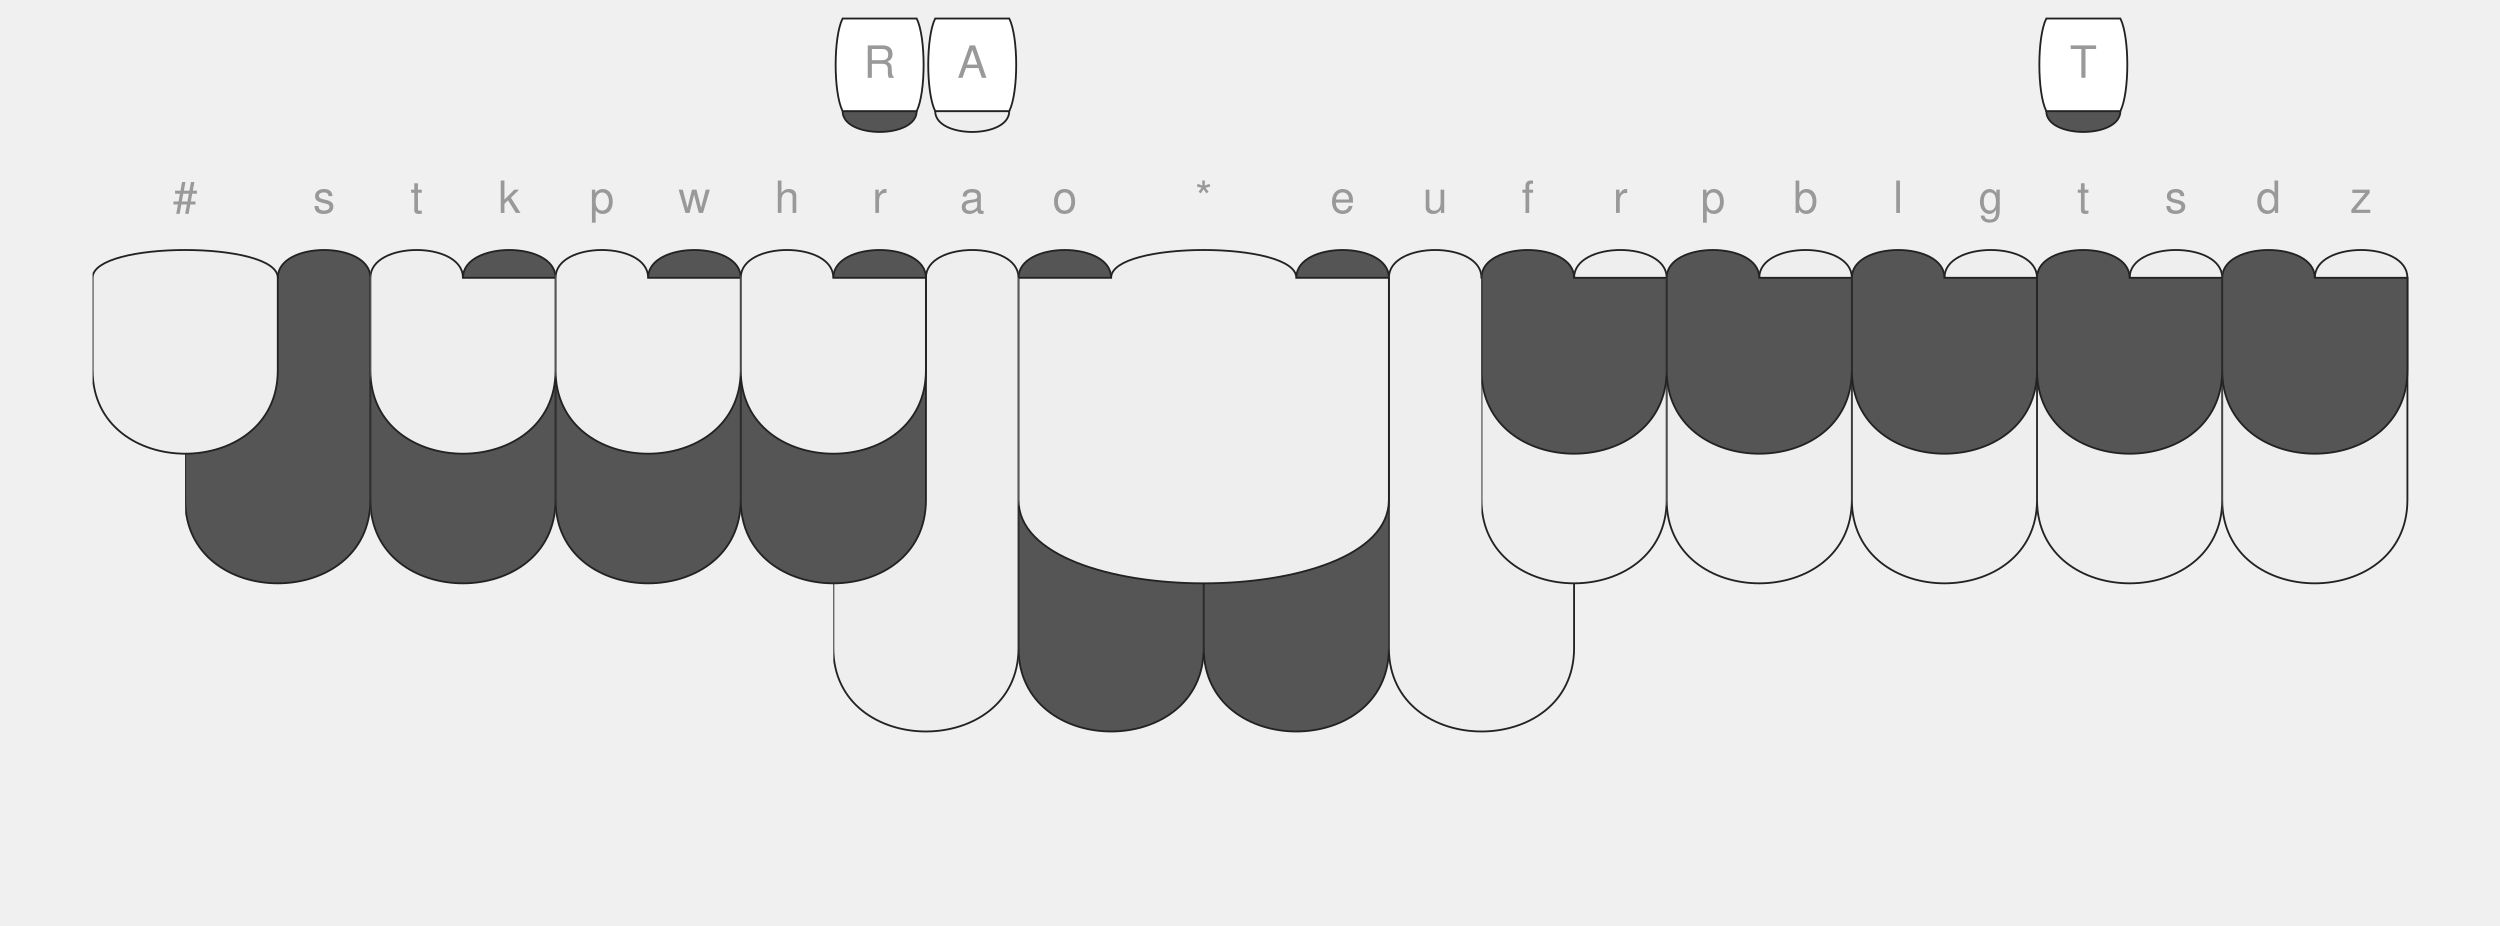
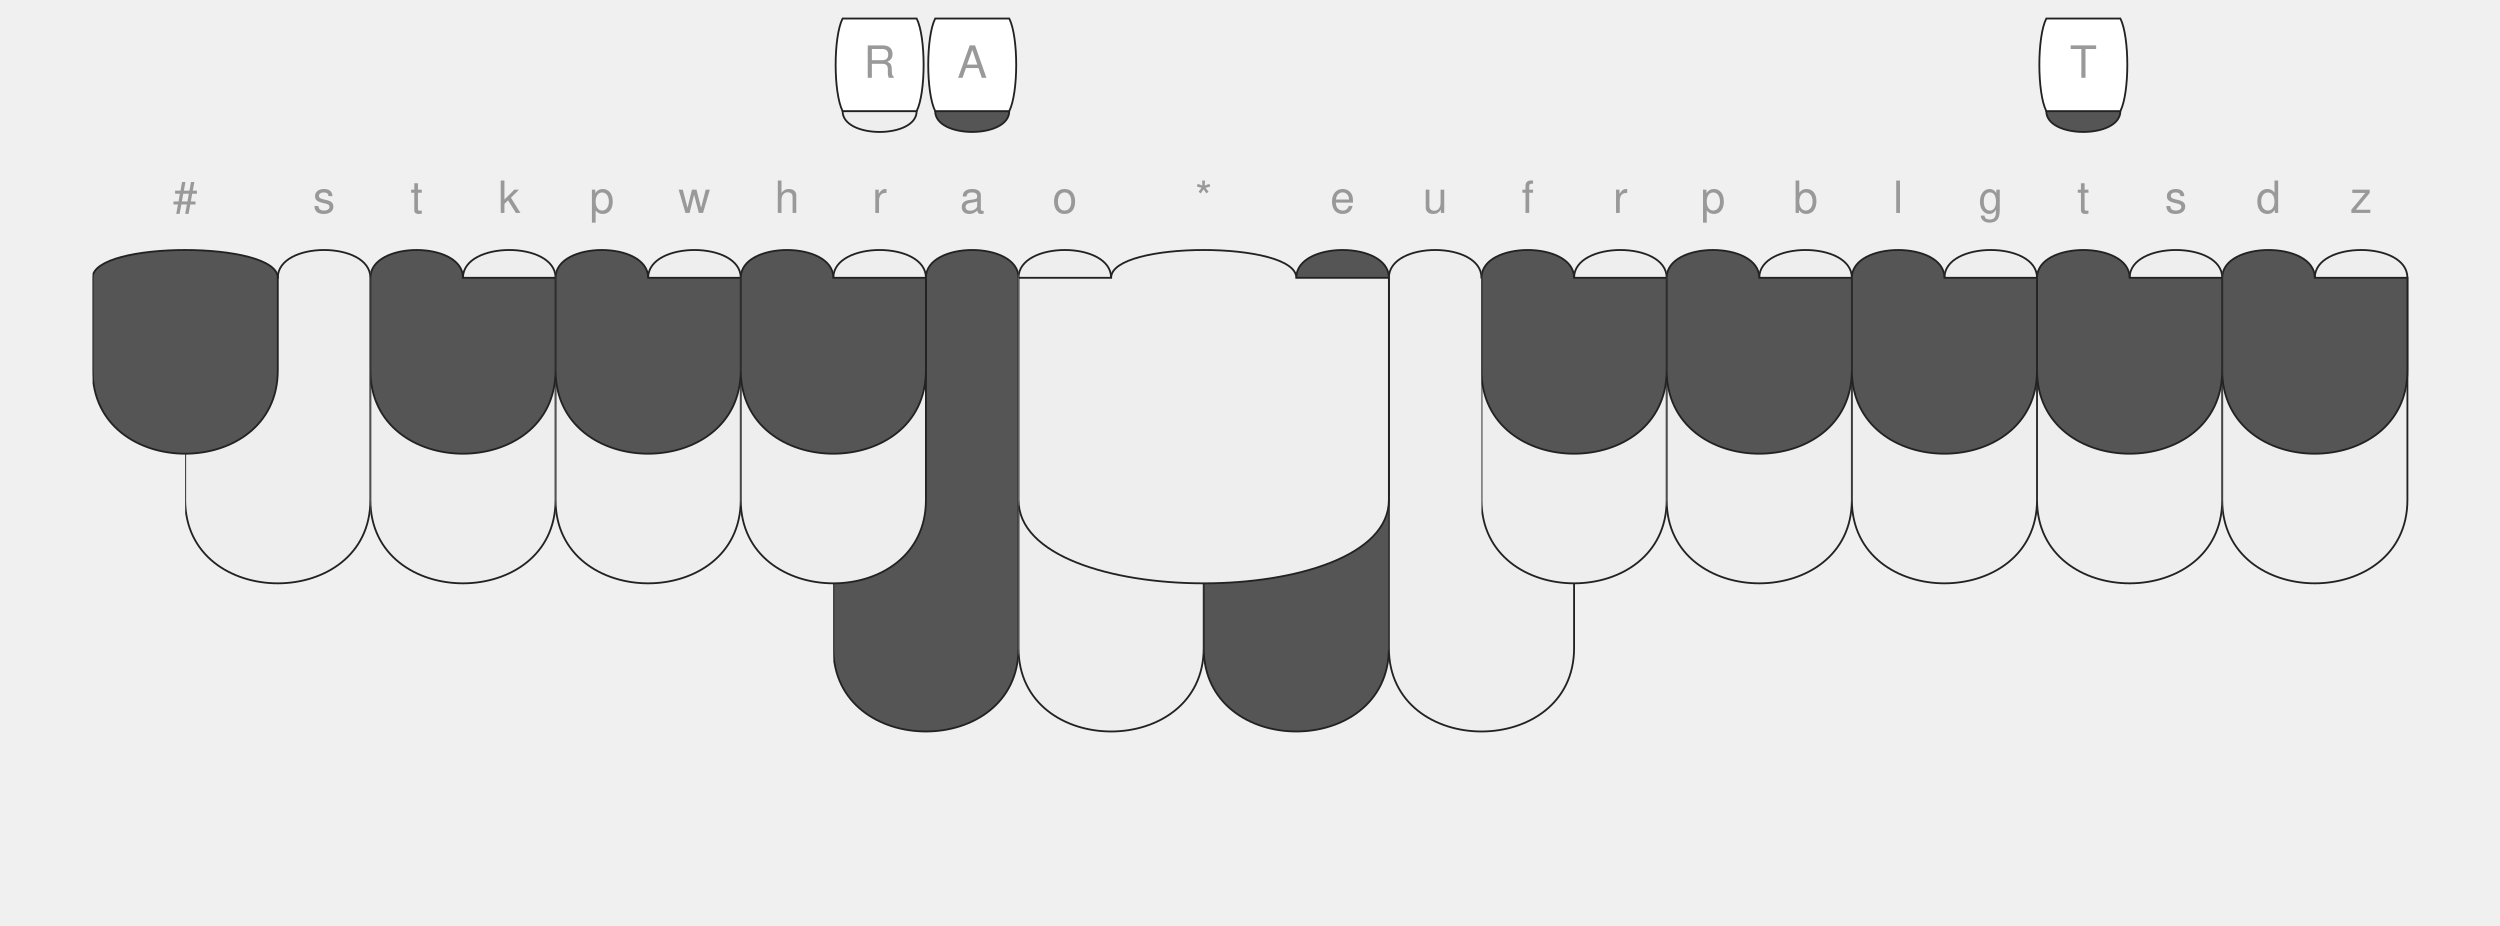
<svg xmlns="http://www.w3.org/2000/svg" xmlns:xlink="http://www.w3.org/1999/xlink" version="1.1" baseProfile="full" viewBox="0 0 1350 500">
  <style type="text/css">
    .stroked {
  stroke-width: 1;
  stroke: #222;
}

.darkFill {
  fill: #555;
}

.lightFill {
  fill: #eee;
}

.whiteFill {
  fill: #fff;
}

.buttonLabel {
  text-anchor: middle;
  text-transform: capitalize;
  font-family: Helvetica, Arial, sans-serif;
  font-size: 24px;
  fill: #999;
}

svg {
  /* border: 1px dotted white; */
}

  </style>
  <symbol id="topRowPath">
    <path d="M 0.0 100 C 0.0 80.0 50.0 80.0 50.0 100 L 100.0 100 L 100.0 150 C 100.0 210.0 0.0 210.0 0.0 150 z" />
  </symbol>
  <symbol id="bottomRowPath">
    <path d="M 0.0 100 L 50.0 100 C 50.0 80.0 100.0 80.0 100.0 100 L 100.0 220 C 100.0 280.0 0.0 280.0 0.0 220 z" />
  </symbol>
  <symbol id="thumbFirstPath">
    <path d="M 0.0 100 L 50.0 100 C 50.0 80.0 100.0 80.0 100.0 100 L 100.0 300 C 100.0 360.0 0.0 360.0 0.0 300 z" />
  </symbol>
  <symbol id="thumbSecondPath">
    <path d="M 0.0 100 C 0.0 80.0 50.0 80.0 50.0 100 L 100.0 100 L 100.0 300 C 100.0 360.0 0.0 360.0 0.0 300 z" />
  </symbol>
  <symbol id="starKeyPath">
    <path d="M 0.0 100 L 50.0 100 C 50.0 80.0 150.0 80.0 150.0 100 L 200.0 100 L 200.0 220 C 200.0 280.0 0.0 280.0 0.0 220 z" />
  </symbol>
  <symbol id="numberKeyPath">
    <path d="M 0.0 100 C 0.0 80.0 100.0 80.0 100.0 100 L 100.0 150 C 100.0 210.0 0.0 210.0 0.0 150 z" />
  </symbol>
  <symbol id="matcher-width-1">
    <path d="M 5.0 100 L 45.0 100 C 45.0 115.0 5.0 115.0 5.0 100 z" />
  </symbol>
  <symbol id="matcher-width-2">
    <path d="M 5.0 100 L 95.0 100 C 95.0 115.0 5.0 115.0 5.0 100 z" />
  </symbol>
  <symbol id="span-width-1">
    <path d="M 5.0 100 L 45.0 100 C 50.0 110 50.0 140 45.0 150 L 5.0 150 C  0 140 0 110 5.0 100 z" />
  </symbol>
  <symbol id="span-width-2">
    <path d="M 5.0 100 L 95.0 100 C 100.0 110 100.0 140 95.0 150 L 5.0 150 C  0 140 0 110 5.0 100 z" />
  </symbol>
  <symbol id="span-width-3">
    <path d="M 5.0 100 L 145.0 100 C 150.0 110 150.0 140 145.0 150 L 5.0 150 C  0 140 0 110 5.0 100 z" />
  </symbol>
  <symbol id="span-width-4">
    <path d="M 5.0 100 L 195.0 100 C 200.0 110 200.0 140 195.0 150 L 5.0 150 C  0 140 0 110 5.0 100 z" />
  </symbol>
  <symbol id="span-width-5">
    <path d="M 5.0 100 L 245.0 100 C 250.0 110 250.0 140 245.0 150 L 5.0 150 C  0 140 0 110 5.0 100 z" />
  </symbol>
  <symbol id="span-width-6">
    <path d="M 5.0 100 L 295.0 100 C 300.0 110 300.0 140 295.0 150 L 5.0 150 C  0 140 0 110 5.0 100 z" />
  </symbol>
  <symbol id="span-width-7">
    <path d="M 5.0 100 L 345.0 100 C 350.0 110 350.0 140 345.0 150 L 5.0 150 C  0 140 0 110 5.0 100 z" />
  </symbol>
  <symbol id="span-width-8">
    <path d="M 5.0 100 L 395.0 100 C 400.0 110 400.0 140 395.0 150 L 5.0 150 C  0 140 0 110 5.0 100 z" />
  </symbol>
  <symbol id="span-width-9">
    <path d="M 5.0 100 L 445.0 100 C 450.0 110 450.0 140 445.0 150 L 5.0 150 C  0 140 0 110 5.0 100 z" />
  </symbol>
  <symbol id="span-width-10">
    <path d="M 5.0 100 L 495.0 100 C 500.0 110 500.0 140 495.0 150 L 5.0 150 C  0 140 0 110 5.0 100 z" />
  </symbol>
  <symbol id="span-width-11">
    <path d="M 5.0 100 L 545.0 100 C 550.0 110 550.0 140 545.0 150 L 5.0 150 C  0 140 0 110 5.0 100 z" />
  </symbol>
  <symbol id="span-width-12">
    <path d="M 5.0 100 L 595.0 100 C 600.0 110 600.0 140 595.0 150 L 5.0 150 C  0 140 0 110 5.0 100 z" />
  </symbol>
  <symbol id="span-width-13">
    <path d="M 5.0 100 L 645.0 100 C 650.0 110 650.0 140 645.0 150 L 5.0 150 C  0 140 0 110 5.0 100 z" />
  </symbol>
  <symbol id="span-width-14">
    <path d="M 5.0 100 L 695.0 100 C 700.0 110 700.0 140 695.0 150 L 5.0 150 C  0 140 0 110 5.0 100 z" />
  </symbol>
  <symbol id="span-width-15">
    <path d="M 5.0 100 L 745.0 100 C 750.0 110 750.0 140 745.0 150 L 5.0 150 C  0 140 0 110 5.0 100 z" />
  </symbol>
  <g transform="translate(100)">
-     <use xlink:href="#thumbFirstPath" x="350.0" y="50" class="stroked lightFill" />
-     <use xlink:href="#thumbSecondPath" x="450.0" y="50" class="stroked darkFill" />
+     <use xlink:href="#thumbFirstPath" x="350.0" y="50" class="stroked darkFill" />
+     <use xlink:href="#thumbSecondPath" x="450.0" y="50" class="stroked lightFill" />
    <use xlink:href="#thumbFirstPath" x="550.0" y="50" class="stroked darkFill" />
    <use xlink:href="#thumbSecondPath" x="650.0" y="50" class="stroked lightFill" />
-     <use xlink:href="#bottomRowPath" x="0" y="50" class="stroked darkFill" />
-     <use xlink:href="#bottomRowPath" x="100" y="50" class="stroked darkFill" />
-     <use xlink:href="#bottomRowPath" x="200" y="50" class="stroked darkFill" />
-     <use xlink:href="#bottomRowPath" x="300" y="50" class="stroked darkFill" />
+     <use xlink:href="#bottomRowPath" x="0" y="50" class="stroked lightFill" />
+     <use xlink:href="#bottomRowPath" x="100" y="50" class="stroked lightFill" />
+     <use xlink:href="#bottomRowPath" x="200" y="50" class="stroked lightFill" />
+     <use xlink:href="#bottomRowPath" x="300" y="50" class="stroked lightFill" />
    <use xlink:href="#starKeyPath" x="450.0" y="50" class="stroked lightFill" />
    <use xlink:href="#bottomRowPath" x="700" y="50" class="stroked lightFill" />
    <use xlink:href="#bottomRowPath" x="800" y="50" class="stroked lightFill" />
    <use xlink:href="#bottomRowPath" x="900" y="50" class="stroked lightFill" />
    <use xlink:href="#bottomRowPath" x="1000" y="50" class="stroked lightFill" />
    <use xlink:href="#bottomRowPath" x="1100" y="50" class="stroked lightFill" />
-     <use xlink:href="#numberKeyPath" x="-50.0" y="50" class="stroked lightFill" />
-     <use xlink:href="#topRowPath" x="100" y="50" class="stroked lightFill" />
-     <use xlink:href="#topRowPath" x="200" y="50" class="stroked lightFill" />
-     <use xlink:href="#topRowPath" x="300" y="50" class="stroked lightFill" />
+     <use xlink:href="#numberKeyPath" x="-50.0" y="50" class="stroked darkFill" />
+     <use xlink:href="#topRowPath" x="100" y="50" class="stroked darkFill" />
+     <use xlink:href="#topRowPath" x="200" y="50" class="stroked darkFill" />
+     <use xlink:href="#topRowPath" x="300" y="50" class="stroked darkFill" />
    <use xlink:href="#topRowPath" x="700" y="50" class="stroked darkFill" />
    <use xlink:href="#topRowPath" x="800" y="50" class="stroked darkFill" />
    <use xlink:href="#topRowPath" x="900" y="50" class="stroked darkFill" />
    <use xlink:href="#topRowPath" x="1000" y="50" class="stroked darkFill" />
    <use xlink:href="#topRowPath" x="1100" y="50" class="stroked darkFill" />
    <text class="buttonLabel" y="115" x="0">
      <tspan>#</tspan>
    </text>
    <text class="buttonLabel" y="115" x="75">
      <tspan>s</tspan>
    </text>
    <text class="buttonLabel" y="115" x="125">
      <tspan>t</tspan>
    </text>
    <text class="buttonLabel" y="115" x="175">
      <tspan>k</tspan>
    </text>
    <text class="buttonLabel" y="115" x="225">
      <tspan>p</tspan>
    </text>
    <text class="buttonLabel" y="115" x="275">
      <tspan>w</tspan>
    </text>
    <text class="buttonLabel" y="115" x="325">
      <tspan>h</tspan>
    </text>
    <text class="buttonLabel" y="115" x="375">
      <tspan>r</tspan>
    </text>
    <text class="buttonLabel" y="115" x="425">
      <tspan>a</tspan>
    </text>
    <text class="buttonLabel" y="115" x="475">
      <tspan>o</tspan>
    </text>
    <text class="buttonLabel" y="115" x="550">
      <tspan>*</tspan>
    </text>
    <text class="buttonLabel" y="115" x="625">
      <tspan>e</tspan>
    </text>
    <text class="buttonLabel" y="115" x="675">
      <tspan>u</tspan>
    </text>
    <text class="buttonLabel" y="115" x="725">
      <tspan>f</tspan>
    </text>
    <text class="buttonLabel" y="115" x="775">
      <tspan>r</tspan>
    </text>
    <text class="buttonLabel" y="115" x="825">
      <tspan>p</tspan>
    </text>
    <text class="buttonLabel" y="115" x="875">
      <tspan>b</tspan>
    </text>
    <text class="buttonLabel" y="115" x="925">
      <tspan>l</tspan>
    </text>
    <text class="buttonLabel" y="115" x="975">
      <tspan>g</tspan>
    </text>
    <text class="buttonLabel" y="115" x="1025">
      <tspan>t</tspan>
    </text>
    <text class="buttonLabel" y="115" x="1075">
      <tspan>s</tspan>
    </text>
    <text class="buttonLabel" y="115" x="1125">
      <tspan>d</tspan>
    </text>
    <text class="buttonLabel" y="115" x="1175">
      <tspan>z</tspan>
    </text>
    <g>
      <use xlink:href="#matcher-width-1" x="1000" y="-40" class="stroked darkFill" />
      <use xlink:href="#span-width-1" x="1000" y="-90" class="stroked whiteFill" />
      <text class="buttonLabel" x="1025.0" y="42">
        <tspan>T</tspan>
      </text>
    </g>
    <g>
-       <use xlink:href="#matcher-width-1" x="400" y="-40" class="stroked lightFill" />
+       <use xlink:href="#matcher-width-1" x="400" y="-40" class="stroked darkFill" />
      <use xlink:href="#span-width-1" x="400" y="-90" class="stroked whiteFill" />
      <text class="buttonLabel" x="425.0" y="42">
        <tspan>A</tspan>
      </text>
    </g>
    <g>
-       <use xlink:href="#matcher-width-1" x="350" y="-40" class="stroked darkFill" />
+       <use xlink:href="#matcher-width-1" x="350" y="-40" class="stroked lightFill" />
      <use xlink:href="#span-width-1" x="350" y="-90" class="stroked whiteFill" />
      <text class="buttonLabel" x="375.0" y="42">
        <tspan>R</tspan>
      </text>
    </g>
  </g>
</svg>
